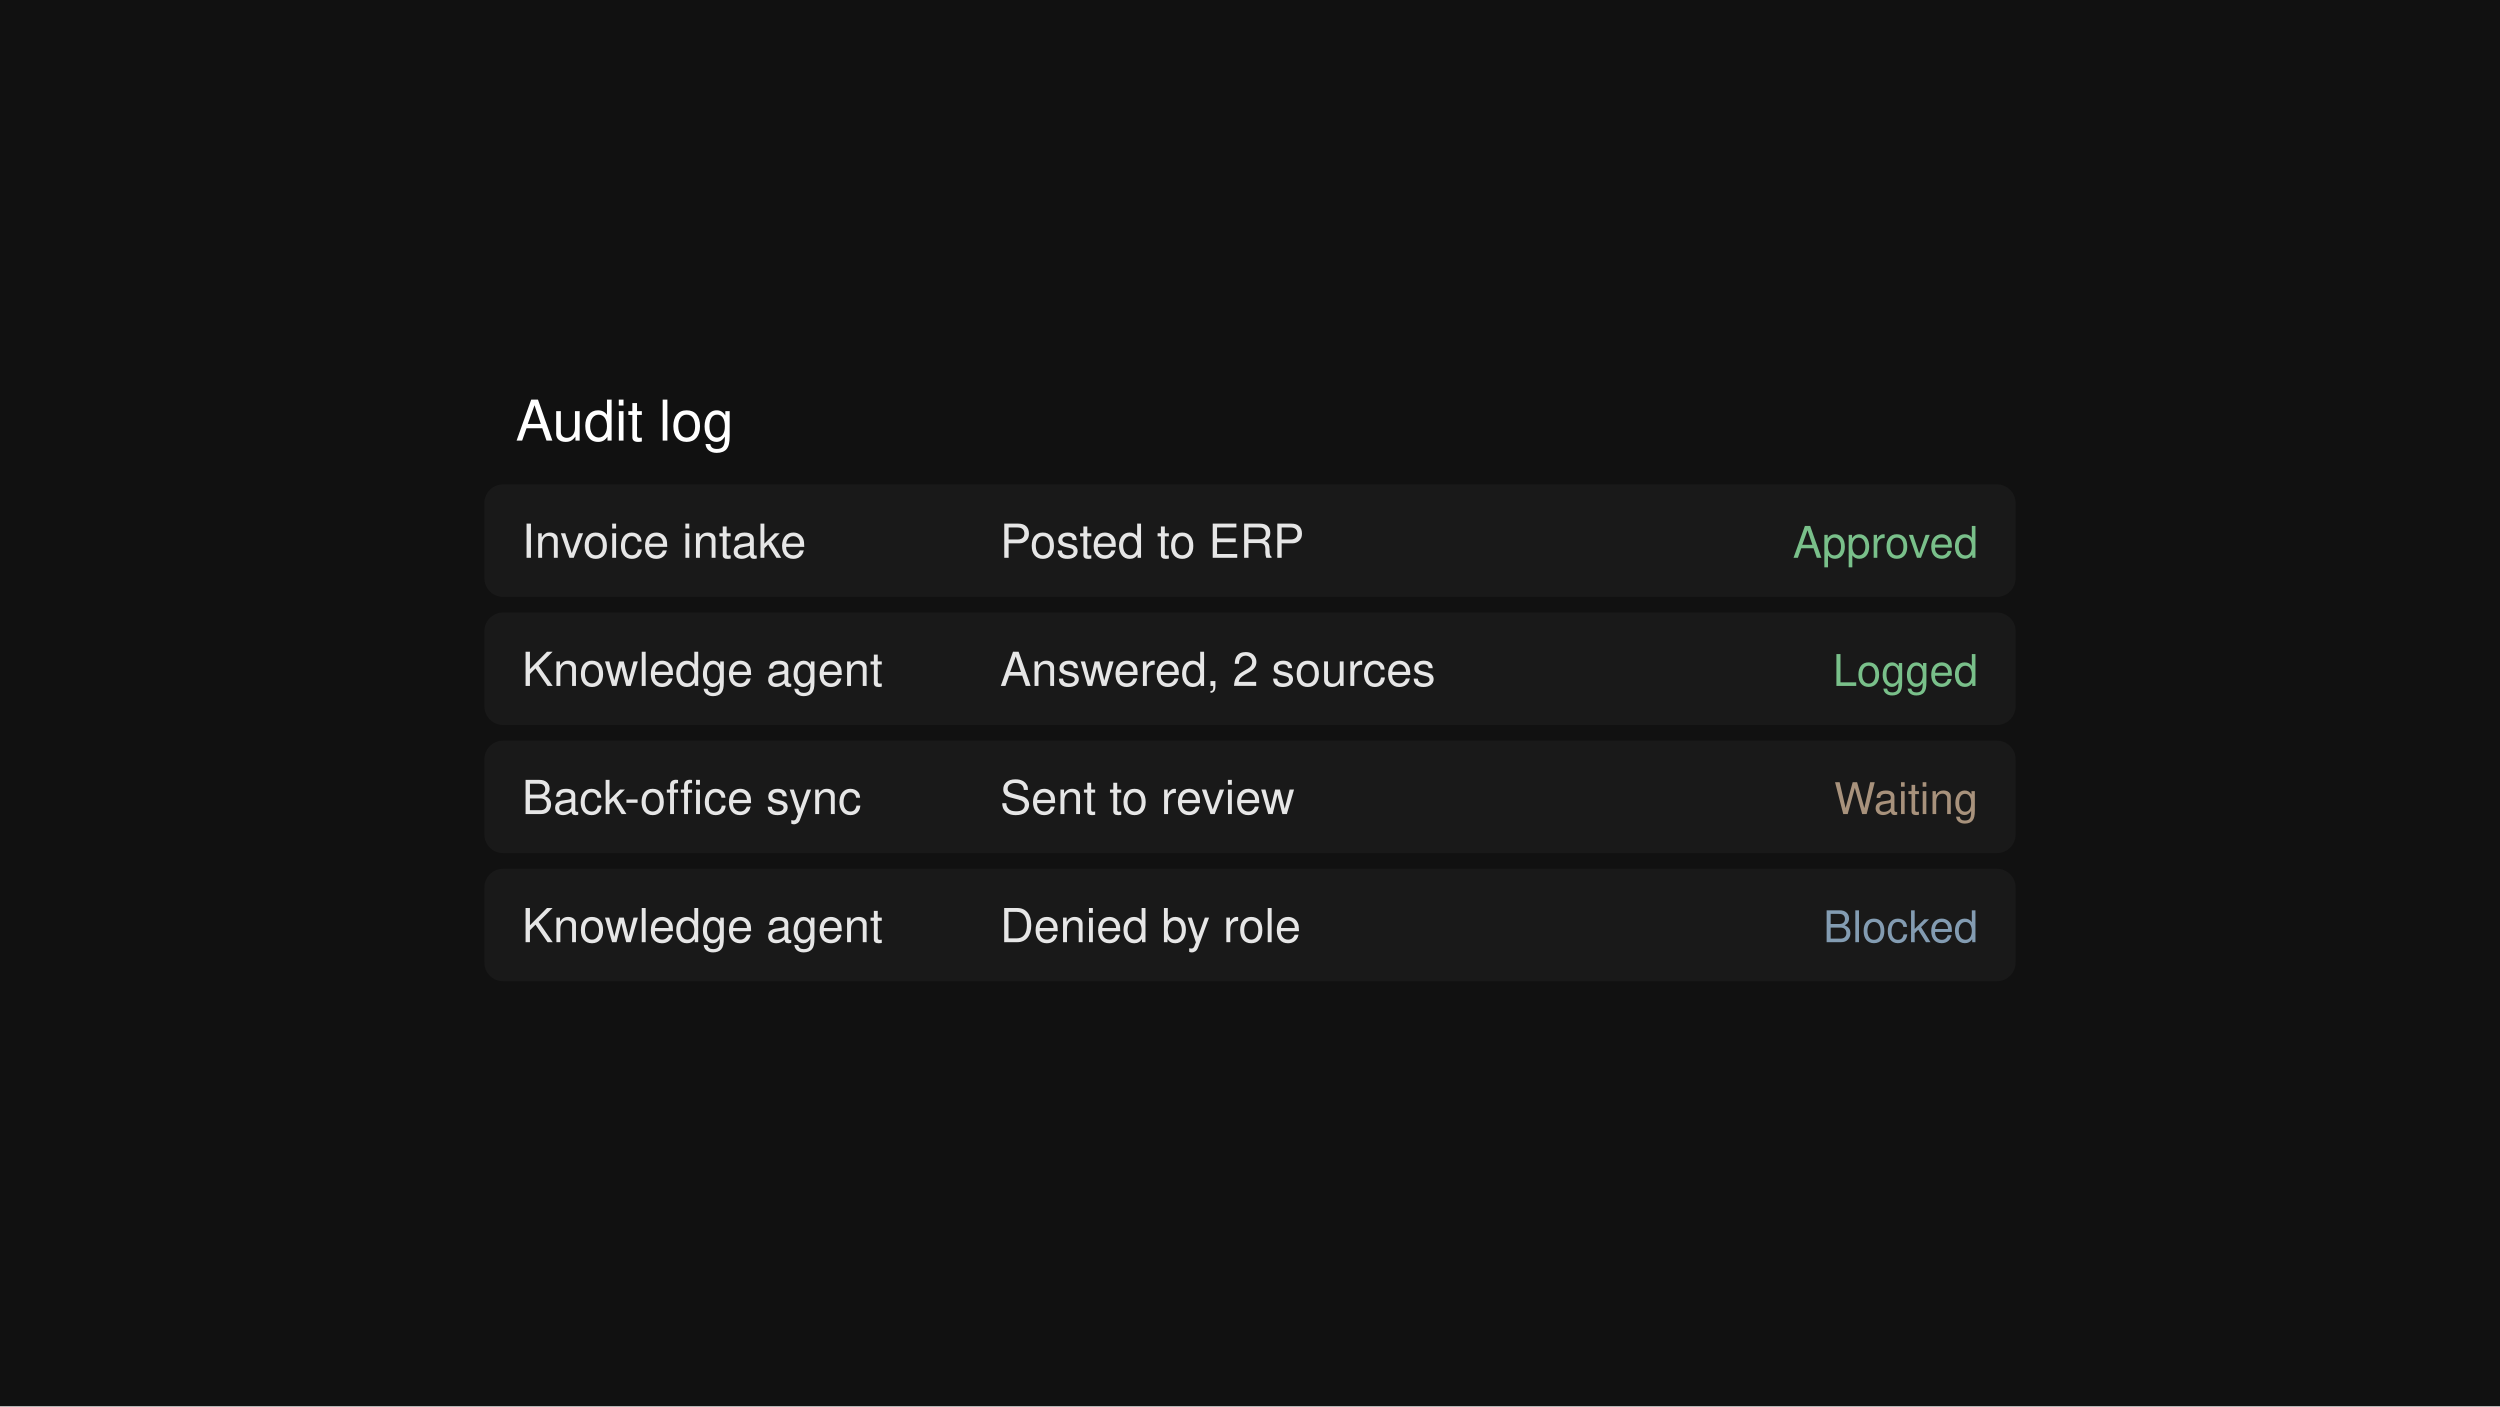
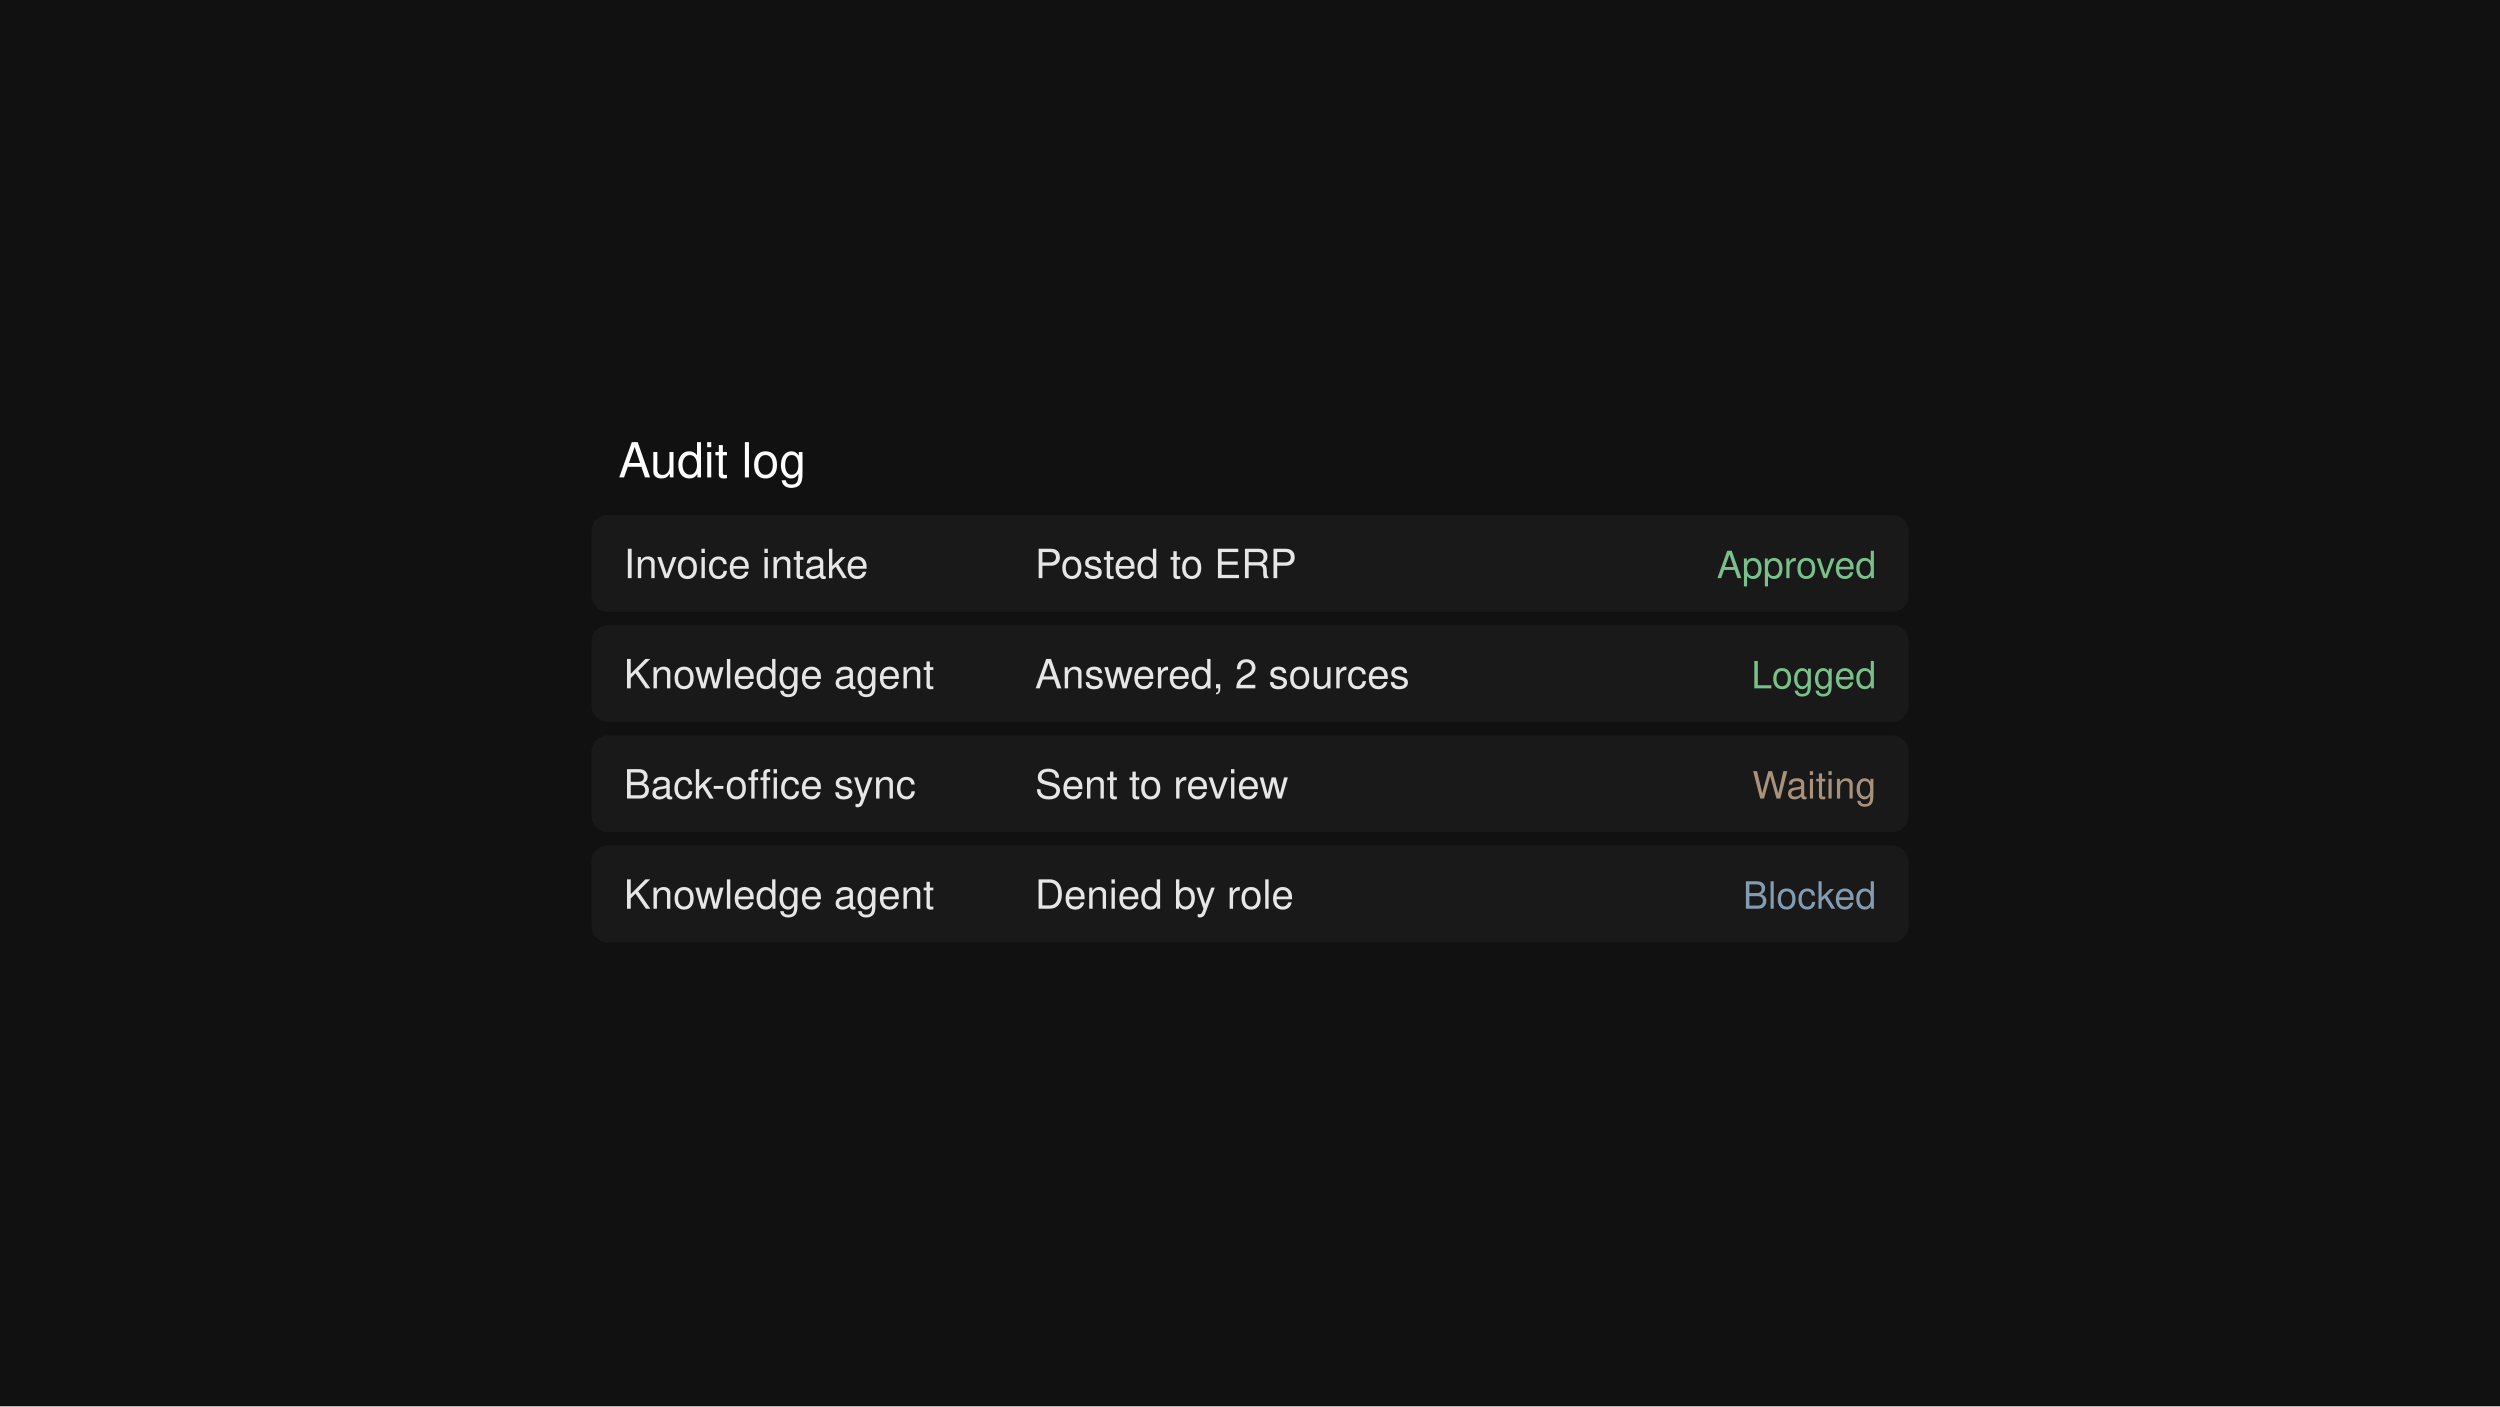
<svg xmlns="http://www.w3.org/2000/svg" viewBox="0 0 1600 900" width="1600" height="900" preserveAspectRatio="xMidYMid slice" font-family="Helvetica, Arial, sans-serif">
  <rect width="1600" height="900" fill="#111" />
-   <text x="330" y="282" fill="#fff" font-size="36">Audit log</text>
-   <g fill="#191919">
-     <rect x="310" y="310" width="980" height="72" rx="12" />
-     <rect x="310" y="392" width="980" height="72" rx="12" />
-     <rect x="310" y="474" width="980" height="72" rx="12" />
-     <rect x="310" y="556" width="980" height="72" rx="12" />
-   </g>
-   <g font-size="30" fill="#e6e6e6">
-     <text x="334" y="357">Invoice intake</text>
-     <text x="640" y="357">Posted to ERP</text>
-     <text x="334" y="439">Knowledge agent</text>
-     <text x="640" y="439">Answered, 2 sources</text>
-     <text x="334" y="521">Back-office sync</text>
-     <text x="640" y="521">Sent to review</text>
-     <text x="334" y="603">Knowledge agent</text>
-     <text x="640" y="603">Denied by role</text>
-   </g>
-   <g font-size="28" text-anchor="end">
-     <text x="1266" y="357" fill="#79c08a">Approved</text>
-     <text x="1266" y="439" fill="#79c08a">Logged</text>
-     <text x="1266" y="521" fill="#a8927c">Waiting</text>
-     <text x="1266" y="603" fill="#839cb2">Blocked</text>
+   <g transform="translate(800 450) scale(.86) translate(-800 -450)">
+     <text x="330" y="282" fill="#fff" font-size="36">Audit log</text>
+     <g fill="#191919">
+       <rect x="310" y="310" width="980" height="72" rx="12" />
+       <rect x="310" y="392" width="980" height="72" rx="12" />
+       <rect x="310" y="474" width="980" height="72" rx="12" />
+       <rect x="310" y="556" width="980" height="72" rx="12" />
+     </g>
+     <g font-size="30" fill="#e6e6e6">
+       <text x="334" y="357">Invoice intake</text>
+       <text x="640" y="357">Posted to ERP</text>
+       <text x="334" y="439">Knowledge agent</text>
+       <text x="640" y="439">Answered, 2 sources</text>
+       <text x="334" y="521">Back-office sync</text>
+       <text x="640" y="521">Sent to review</text>
+       <text x="334" y="603">Knowledge agent</text>
+       <text x="640" y="603">Denied by role</text>
+     </g>
+     <g font-size="28" text-anchor="end">
+       <text x="1266" y="357" fill="#79c08a">Approved</text>
+       <text x="1266" y="439" fill="#79c08a">Logged</text>
+       <text x="1266" y="521" fill="#a8927c">Waiting</text>
+       <text x="1266" y="603" fill="#839cb2">Blocked</text>
+     </g>
  </g>
</svg>
